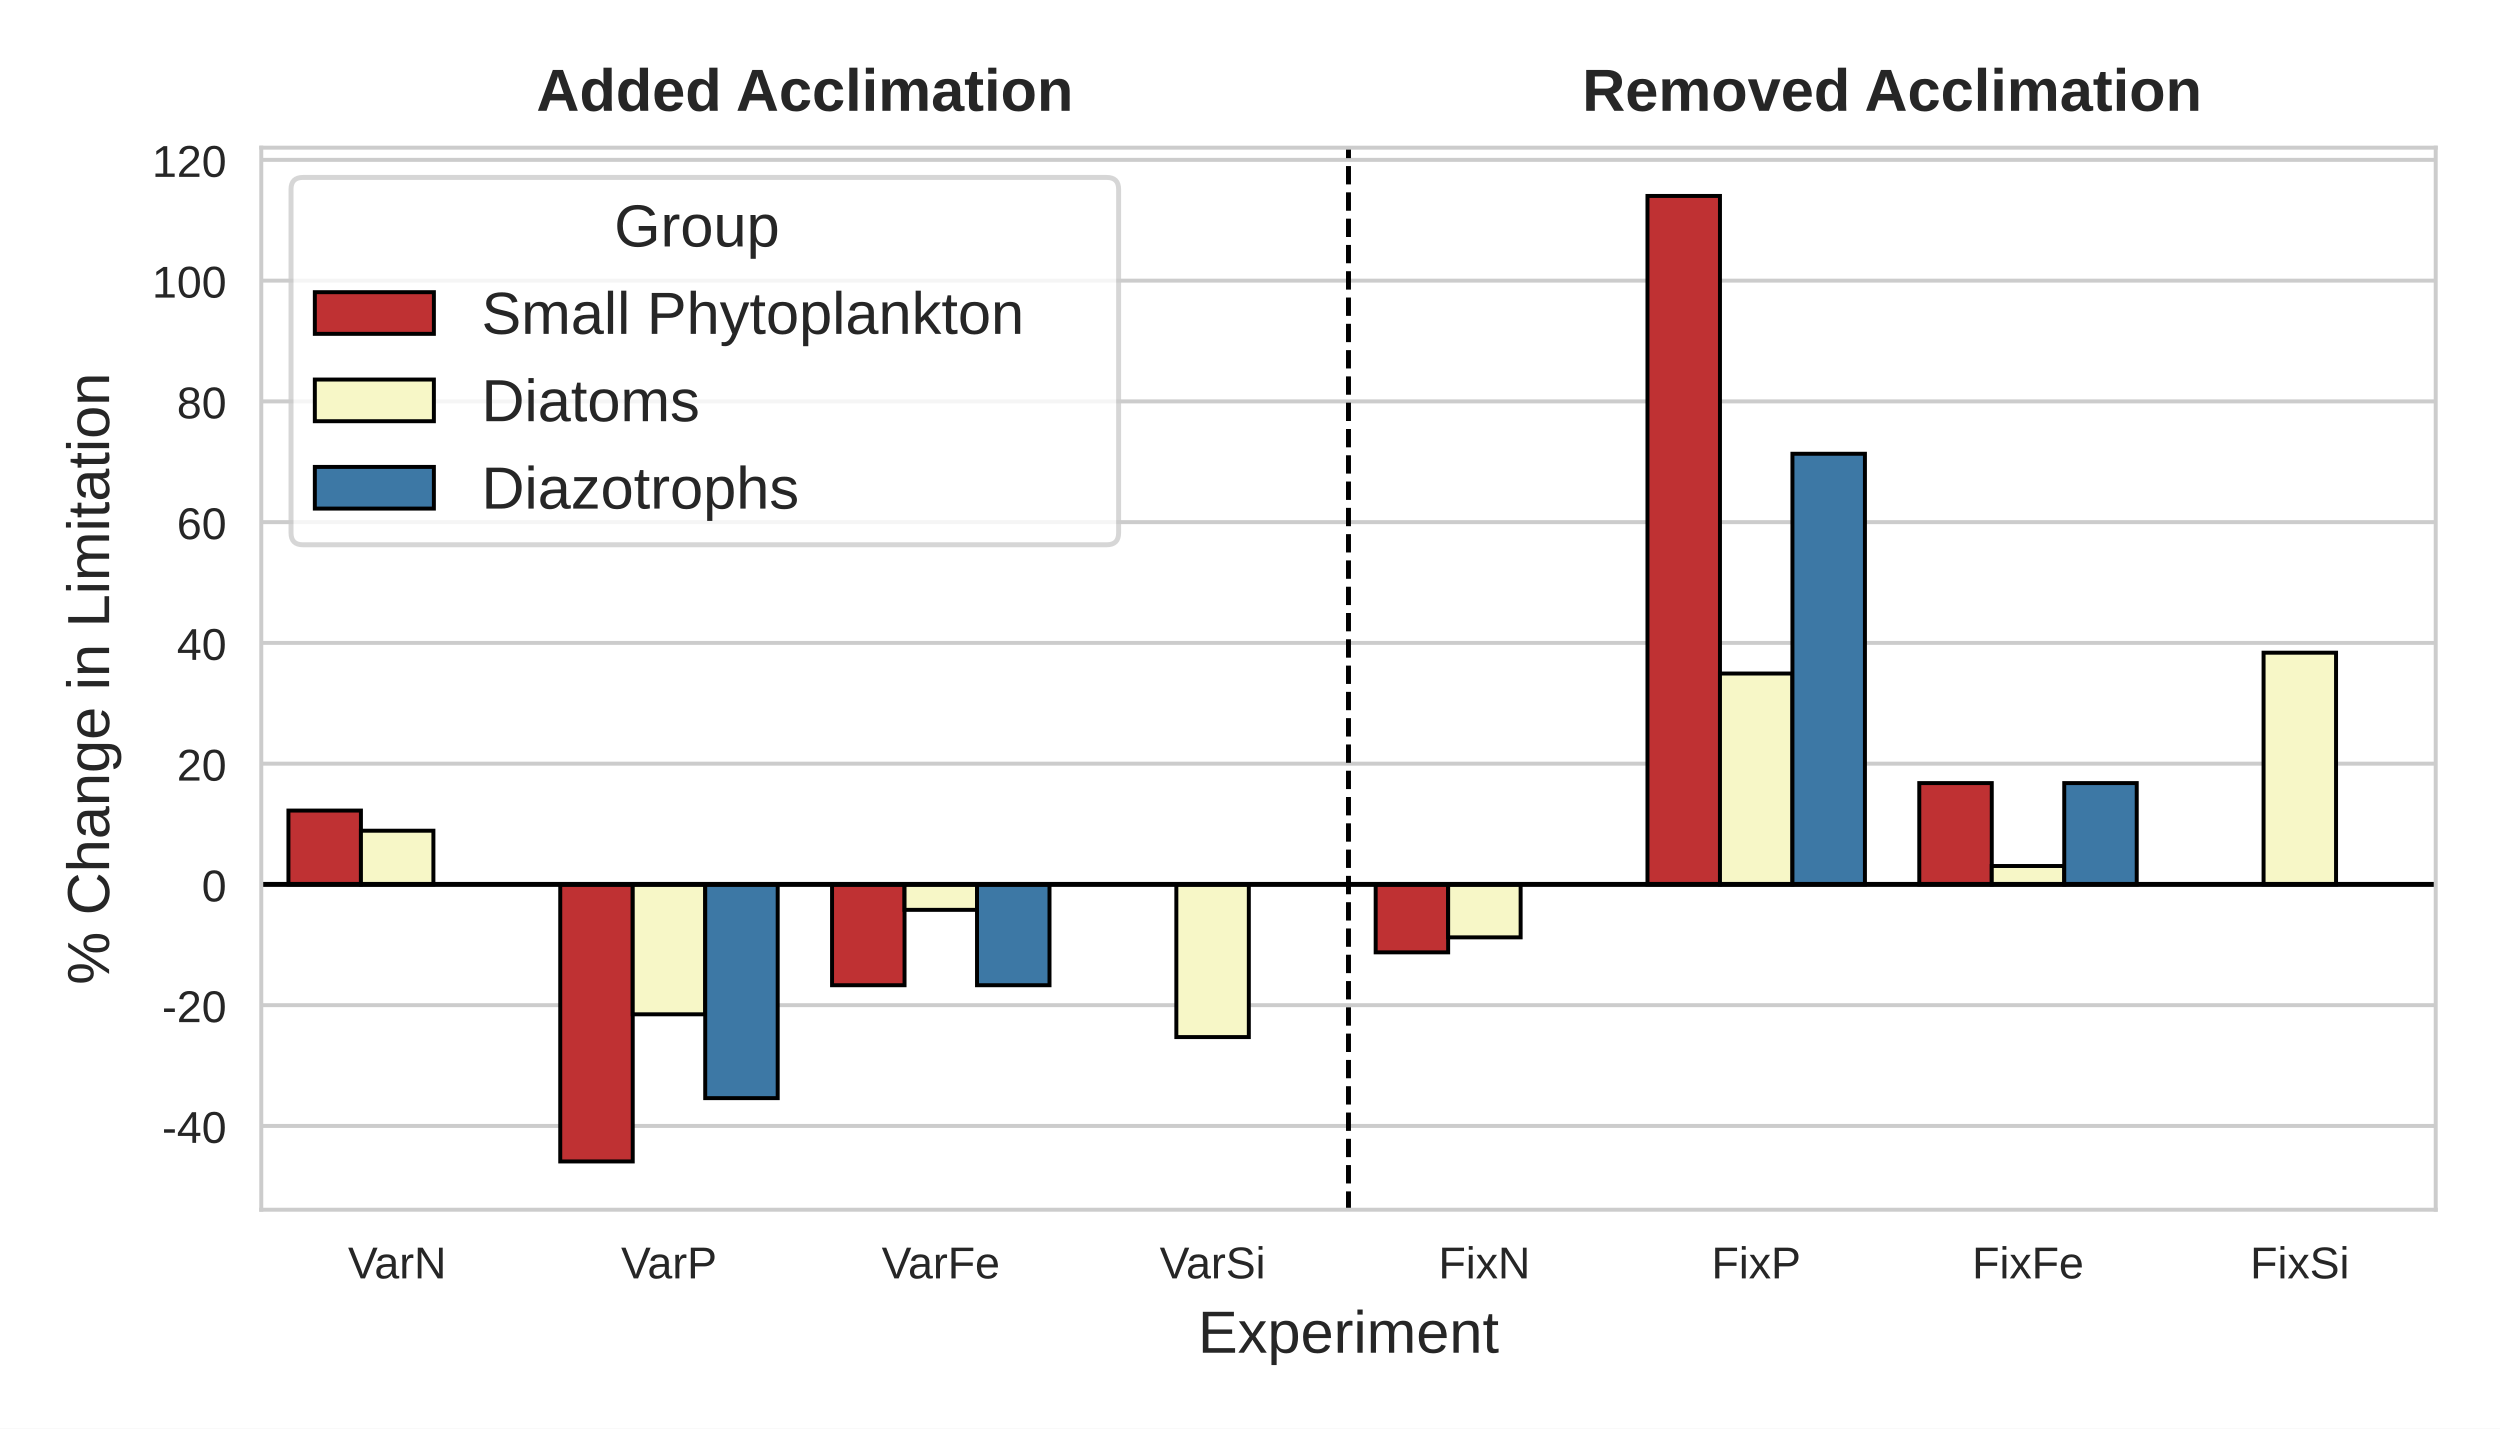
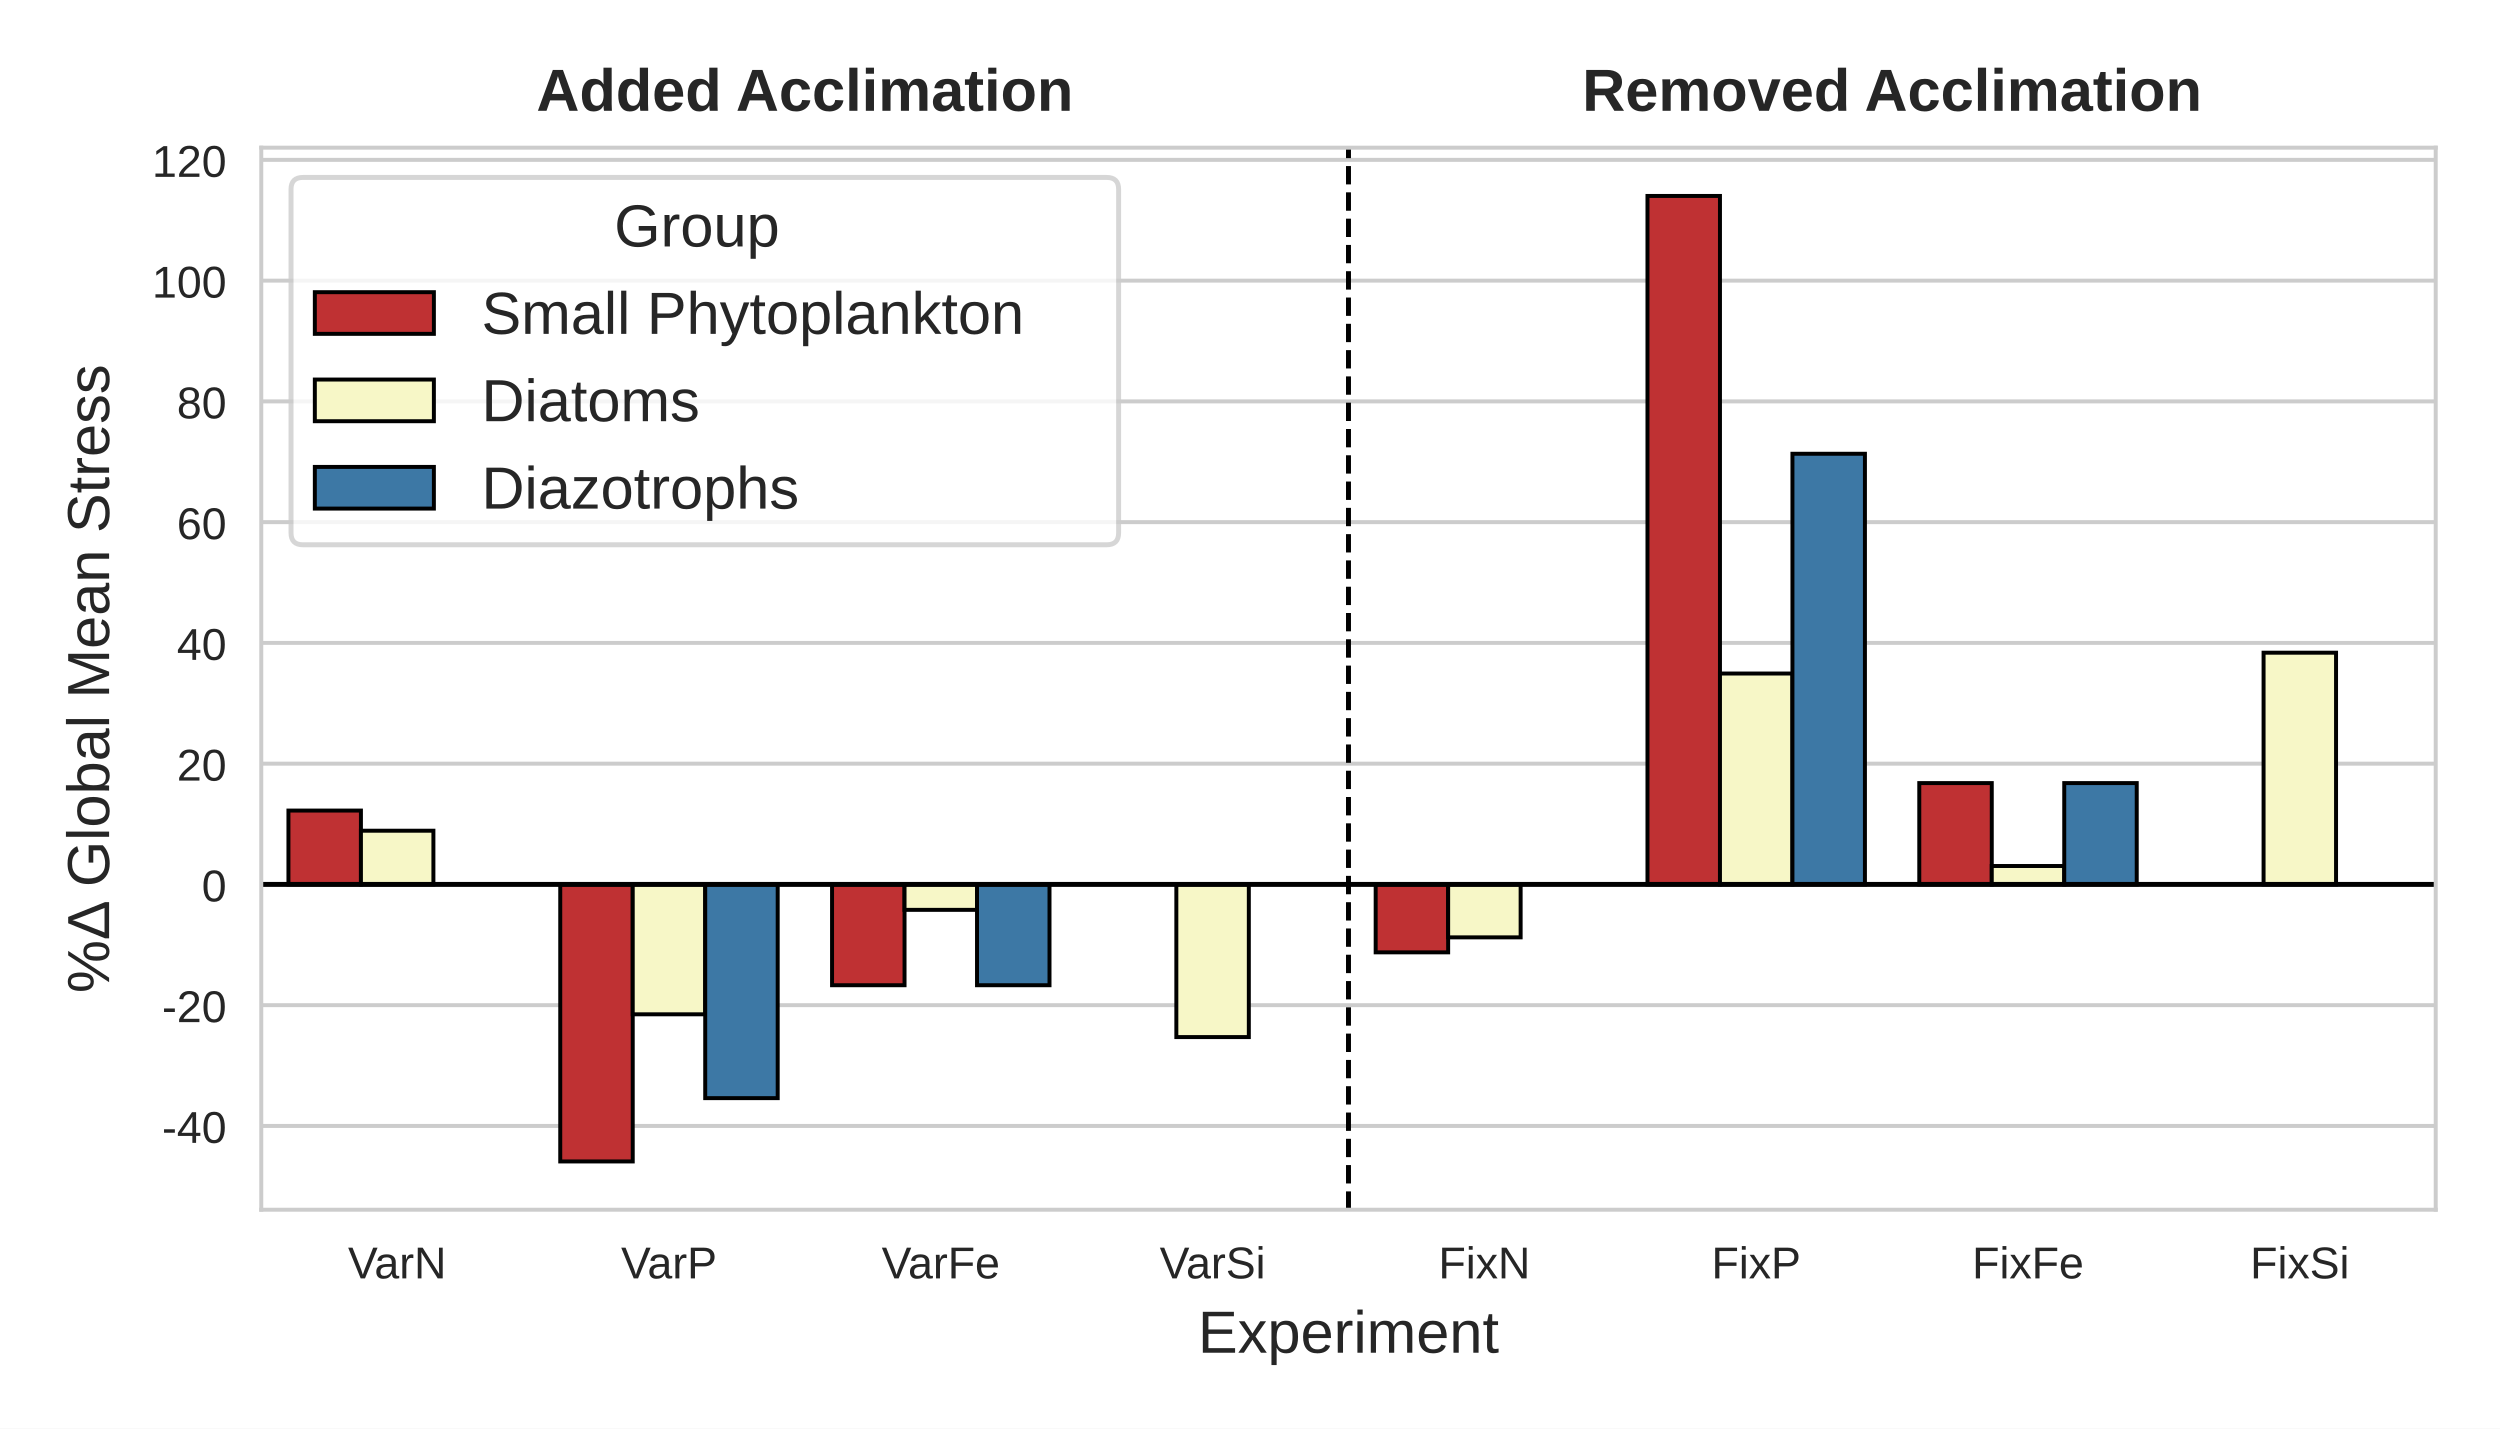
<svg xmlns="http://www.w3.org/2000/svg" width="504pt" height="288pt" viewBox="0 0 504 288" version="1.1">
  <defs>
    <style type="text/css">*{stroke-linejoin: round; stroke-linecap: butt}</style>
  </defs>
  <g id="figure_1">
    <g id="patch_1">
      <path d="M 0 288  L 504 288  L 504 0  L 0 0  z " style="fill: #ffffff" />
    </g>
    <g id="axes_1">
      <g id="patch_2">
        <path d="M 52.67 243.88  L 491.04 243.88  L 491.04 29.772  L 52.67 29.772  z " style="fill: #ffffff" />
      </g>
      <g id="matplotlib.axis_1">
        <g id="xtick_1">
          <g id="text_1">
            <text style="font-size: 9px; font-family: 'Arial', 'DejaVu Sans', 'Liberation Sans', 'Bitstream Vera Sans', sans-serif; text-anchor: middle; fill: #262626" x="80.068" y="257.719" transform="rotate(-0 80.06812 257.7186)">VarN</text>
          </g>
        </g>
        <g id="xtick_2">
          <g id="text_2">
            <text style="font-size: 9px; font-family: 'Arial', 'DejaVu Sans', 'Liberation Sans', 'Bitstream Vera Sans', sans-serif; text-anchor: middle; fill: #262626" x="134.864" y="257.719" transform="rotate(-0 134.8644 257.7186)">VarP</text>
          </g>
        </g>
        <g id="xtick_3">
          <g id="text_3">
            <text style="font-size: 9px; font-family: 'Arial', 'DejaVu Sans', 'Liberation Sans', 'Bitstream Vera Sans', sans-serif; text-anchor: middle; fill: #262626" x="189.661" y="257.719" transform="rotate(-0 189.6606 257.7186)">VarFe</text>
          </g>
        </g>
        <g id="xtick_4">
          <g id="text_4">
            <text style="font-size: 9px; font-family: 'Arial', 'DejaVu Sans', 'Liberation Sans', 'Bitstream Vera Sans', sans-serif; text-anchor: middle; fill: #262626" x="244.457" y="257.719" transform="rotate(-0 244.4569 257.7186)">VarSi</text>
          </g>
        </g>
        <g id="xtick_5">
          <g id="text_5">
            <text style="font-size: 9px; font-family: 'Arial', 'DejaVu Sans', 'Liberation Sans', 'Bitstream Vera Sans', sans-serif; text-anchor: middle; fill: #262626" x="299.253" y="257.719" transform="rotate(-0 299.2531 257.7186)">FixN</text>
          </g>
        </g>
        <g id="xtick_6">
          <g id="text_6">
            <text style="font-size: 9px; font-family: 'Arial', 'DejaVu Sans', 'Liberation Sans', 'Bitstream Vera Sans', sans-serif; text-anchor: middle; fill: #262626" x="354.049" y="257.719" transform="rotate(-0 354.0494 257.7186)">FixP</text>
          </g>
        </g>
        <g id="xtick_7">
          <g id="text_7">
            <text style="font-size: 9px; font-family: 'Arial', 'DejaVu Sans', 'Liberation Sans', 'Bitstream Vera Sans', sans-serif; text-anchor: middle; fill: #262626" x="408.846" y="257.719" transform="rotate(-0 408.8456 257.7186)">FixFe</text>
          </g>
        </g>
        <g id="xtick_8">
          <g id="text_8">
            <text style="font-size: 9px; font-family: 'Arial', 'DejaVu Sans', 'Liberation Sans', 'Bitstream Vera Sans', sans-serif; text-anchor: middle; fill: #262626" x="463.642" y="257.719" transform="rotate(-0 463.6419 257.7186)">FixSi</text>
          </g>
        </g>
        <g id="text_9">
          <text style="font-size: 12px; font-family: 'Arial', 'DejaVu Sans', 'Liberation Sans', 'Bitstream Vera Sans', sans-serif; text-anchor: middle; fill: #262626" x="271.855" y="272.708" transform="rotate(-0 271.855 272.7084)">Experiment</text>
        </g>
      </g>
      <g id="matplotlib.axis_2">
        <g id="ytick_1">
          <g id="line2d_1">
-             <path d="M 52.67 226.987  L 491.04 226.987  " clip-path="url(#p51664a9c4d)" style="fill: none; stroke: #cccccc; stroke-width: 0.8; stroke-linecap: round" />
+             <path d="M 52.67 226.987  L 491.04 226.987  " clip-path="url(#p3546056bad)" style="fill: none; stroke: #cccccc; stroke-width: 0.8; stroke-linecap: round" />
          </g>
          <g id="text_10">
            <text style="font-size: 9px; font-family: 'Arial', 'DejaVu Sans', 'Liberation Sans', 'Bitstream Vera Sans', sans-serif; text-anchor: end; fill: #262626" x="45.67" y="230.406" transform="rotate(-0 45.67 230.4059)">-40</text>
          </g>
        </g>
        <g id="ytick_2">
          <g id="line2d_2">
-             <path d="M 52.67 202.642  L 491.04 202.642  " clip-path="url(#p51664a9c4d)" style="fill: none; stroke: #cccccc; stroke-width: 0.8; stroke-linecap: round" />
+             <path d="M 52.67 202.642  L 491.04 202.642  " clip-path="url(#p3546056bad)" style="fill: none; stroke: #cccccc; stroke-width: 0.8; stroke-linecap: round" />
          </g>
          <g id="text_11">
            <text style="font-size: 9px; font-family: 'Arial', 'DejaVu Sans', 'Liberation Sans', 'Bitstream Vera Sans', sans-serif; text-anchor: end; fill: #262626" x="45.67" y="206.062" transform="rotate(-0 45.67 206.0616)">-20</text>
          </g>
        </g>
        <g id="ytick_3">
          <g id="line2d_3">
-             <path d="M 52.67 178.298  L 491.04 178.298  " clip-path="url(#p51664a9c4d)" style="fill: none; stroke: #cccccc; stroke-width: 0.8; stroke-linecap: round" />
+             <path d="M 52.67 178.298  L 491.04 178.298  " clip-path="url(#p3546056bad)" style="fill: none; stroke: #cccccc; stroke-width: 0.8; stroke-linecap: round" />
          </g>
          <g id="text_12">
            <text style="font-size: 9px; font-family: 'Arial', 'DejaVu Sans', 'Liberation Sans', 'Bitstream Vera Sans', sans-serif; text-anchor: end; fill: #262626" x="45.67" y="181.717" transform="rotate(-0 45.67 181.7173)">0</text>
          </g>
        </g>
        <g id="ytick_4">
          <g id="line2d_4">
-             <path d="M 52.67 153.954  L 491.04 153.954  " clip-path="url(#p51664a9c4d)" style="fill: none; stroke: #cccccc; stroke-width: 0.8; stroke-linecap: round" />
+             <path d="M 52.67 153.954  L 491.04 153.954  " clip-path="url(#p3546056bad)" style="fill: none; stroke: #cccccc; stroke-width: 0.8; stroke-linecap: round" />
          </g>
          <g id="text_13">
            <text style="font-size: 9px; font-family: 'Arial', 'DejaVu Sans', 'Liberation Sans', 'Bitstream Vera Sans', sans-serif; text-anchor: end; fill: #262626" x="45.67" y="157.373" transform="rotate(-0 45.67 157.373)">20</text>
          </g>
        </g>
        <g id="ytick_5">
          <g id="line2d_5">
-             <path d="M 52.67 129.609  L 491.04 129.609  " clip-path="url(#p51664a9c4d)" style="fill: none; stroke: #cccccc; stroke-width: 0.8; stroke-linecap: round" />
+             <path d="M 52.67 129.609  L 491.04 129.609  " clip-path="url(#p3546056bad)" style="fill: none; stroke: #cccccc; stroke-width: 0.8; stroke-linecap: round" />
          </g>
          <g id="text_14">
            <text style="font-size: 9px; font-family: 'Arial', 'DejaVu Sans', 'Liberation Sans', 'Bitstream Vera Sans', sans-serif; text-anchor: end; fill: #262626" x="45.67" y="133.029" transform="rotate(-0 45.67 133.0288)">40</text>
          </g>
        </g>
        <g id="ytick_6">
          <g id="line2d_6">
-             <path d="M 52.67 105.265  L 491.04 105.265  " clip-path="url(#p51664a9c4d)" style="fill: none; stroke: #cccccc; stroke-width: 0.8; stroke-linecap: round" />
+             <path d="M 52.67 105.265  L 491.04 105.265  " clip-path="url(#p3546056bad)" style="fill: none; stroke: #cccccc; stroke-width: 0.8; stroke-linecap: round" />
          </g>
          <g id="text_15">
            <text style="font-size: 9px; font-family: 'Arial', 'DejaVu Sans', 'Liberation Sans', 'Bitstream Vera Sans', sans-serif; text-anchor: end; fill: #262626" x="45.67" y="108.685" transform="rotate(-0 45.67 108.6845)">60</text>
          </g>
        </g>
        <g id="ytick_7">
          <g id="line2d_7">
-             <path d="M 52.67 80.921  L 491.04 80.921  " clip-path="url(#p51664a9c4d)" style="fill: none; stroke: #cccccc; stroke-width: 0.8; stroke-linecap: round" />
+             <path d="M 52.67 80.921  L 491.04 80.921  " clip-path="url(#p3546056bad)" style="fill: none; stroke: #cccccc; stroke-width: 0.8; stroke-linecap: round" />
          </g>
          <g id="text_16">
            <text style="font-size: 9px; font-family: 'Arial', 'DejaVu Sans', 'Liberation Sans', 'Bitstream Vera Sans', sans-serif; text-anchor: end; fill: #262626" x="45.67" y="84.34" transform="rotate(-0 45.67 84.34024)">80</text>
          </g>
        </g>
        <g id="ytick_8">
          <g id="line2d_8">
-             <path d="M 52.67 56.577  L 491.04 56.577  " clip-path="url(#p51664a9c4d)" style="fill: none; stroke: #cccccc; stroke-width: 0.8; stroke-linecap: round" />
+             <path d="M 52.67 56.577  L 491.04 56.577  " clip-path="url(#p3546056bad)" style="fill: none; stroke: #cccccc; stroke-width: 0.8; stroke-linecap: round" />
          </g>
          <g id="text_17">
            <text style="font-size: 9px; font-family: 'Arial', 'DejaVu Sans', 'Liberation Sans', 'Bitstream Vera Sans', sans-serif; text-anchor: end; fill: #262626" x="45.67" y="59.996" transform="rotate(-0 45.67 59.99597)">100</text>
          </g>
        </g>
        <g id="ytick_9">
          <g id="line2d_9">
-             <path d="M 52.67 32.232  L 491.04 32.232  " clip-path="url(#p51664a9c4d)" style="fill: none; stroke: #cccccc; stroke-width: 0.8; stroke-linecap: round" />
+             <path d="M 52.67 32.232  L 491.04 32.232  " clip-path="url(#p3546056bad)" style="fill: none; stroke: #cccccc; stroke-width: 0.8; stroke-linecap: round" />
          </g>
          <g id="text_18">
            <text style="font-size: 9px; font-family: 'Arial', 'DejaVu Sans', 'Liberation Sans', 'Bitstream Vera Sans', sans-serif; text-anchor: end; fill: #262626" x="45.67" y="35.652" transform="rotate(-0 45.67 35.6517)">120</text>
          </g>
        </g>
        <g id="text_19">
-           <text style="font-size: 12px; font-family: 'Arial', 'DejaVu Sans', 'Liberation Sans', 'Bitstream Vera Sans', sans-serif; text-anchor: middle; fill: #262626" x="21.996" y="136.826" transform="rotate(-90 21.99563 136.8259)">% Change in Limitation</text>
+           <text style="font-size: 12px; font-family: 'Arial', 'DejaVu Sans', 'Liberation Sans', 'Bitstream Vera Sans', sans-serif; text-anchor: middle; fill: #262626" x="21.996" y="136.826" transform="rotate(-90 21.99563 136.8259)">%Δ Global Mean Stress</text>
        </g>
      </g>
      <g id="patch_3">
-         <path d="M 58.15 178.298  L 72.762 178.298  L 72.762 163.41  L 58.15 163.41  z " clip-path="url(#p51664a9c4d)" style="fill: #bf3133; stroke: #000000; stroke-width: 0.8; stroke-linejoin: miter" />
+         <path d="M 58.15 178.298  L 72.762 178.298  L 72.762 163.41  L 58.15 163.41  z " clip-path="url(#p3546056bad)" style="fill: #bf3133; stroke: #000000; stroke-width: 0.8; stroke-linejoin: miter" />
      </g>
      <g id="patch_4">
-         <path d="M 112.946 178.298  L 127.558 178.298  L 127.558 234.148  L 112.946 234.148  z " clip-path="url(#p51664a9c4d)" style="fill: #bf3133; stroke: #000000; stroke-width: 0.8; stroke-linejoin: miter" />
+         <path d="M 112.946 178.298  L 127.558 178.298  L 127.558 234.148  L 112.946 234.148  z " clip-path="url(#p3546056bad)" style="fill: #bf3133; stroke: #000000; stroke-width: 0.8; stroke-linejoin: miter" />
      </g>
      <g id="patch_5">
-         <path d="M 167.742 178.298  L 182.354 178.298  L 182.354 198.622  L 167.742 198.622  z " clip-path="url(#p51664a9c4d)" style="fill: #bf3133; stroke: #000000; stroke-width: 0.8; stroke-linejoin: miter" />
+         <path d="M 167.742 178.298  L 182.354 178.298  L 182.354 198.622  L 167.742 198.622  z " clip-path="url(#p3546056bad)" style="fill: #bf3133; stroke: #000000; stroke-width: 0.8; stroke-linejoin: miter" />
      </g>
      <g id="patch_6">
-         <path d="M 277.335 178.298  L 291.947 178.298  L 291.947 191.993  L 277.335 191.993  z " clip-path="url(#p51664a9c4d)" style="fill: #bf3133; stroke: #000000; stroke-width: 0.8; stroke-linejoin: miter" />
+         <path d="M 277.335 178.298  L 291.947 178.298  L 291.947 191.993  L 277.335 191.993  z " clip-path="url(#p3546056bad)" style="fill: #bf3133; stroke: #000000; stroke-width: 0.8; stroke-linejoin: miter" />
      </g>
      <g id="patch_7">
-         <path d="M 332.131 178.298  L 346.743 178.298  L 346.743 39.504  L 332.131 39.504  z " clip-path="url(#p51664a9c4d)" style="fill: #bf3133; stroke: #000000; stroke-width: 0.8; stroke-linejoin: miter" />
+         <path d="M 332.131 178.298  L 346.743 178.298  L 346.743 39.504  L 332.131 39.504  z " clip-path="url(#p3546056bad)" style="fill: #bf3133; stroke: #000000; stroke-width: 0.8; stroke-linejoin: miter" />
      </g>
      <g id="patch_8">
-         <path d="M 386.927 178.298  L 401.539 178.298  L 401.539 157.871  L 386.927 157.871  z " clip-path="url(#p51664a9c4d)" style="fill: #bf3133; stroke: #000000; stroke-width: 0.8; stroke-linejoin: miter" />
+         <path d="M 386.927 178.298  L 401.539 178.298  L 401.539 157.871  L 386.927 157.871  z " clip-path="url(#p3546056bad)" style="fill: #bf3133; stroke: #000000; stroke-width: 0.8; stroke-linejoin: miter" />
      </g>
      <g id="patch_9">
-         <path d="M 72.762 178.298  L 87.374 178.298  L 87.374 167.472  L 72.762 167.472  z " clip-path="url(#p51664a9c4d)" style="fill: #f7f7c7; stroke: #000000; stroke-width: 0.8; stroke-linejoin: miter" />
+         <path d="M 72.762 178.298  L 87.374 178.298  L 87.374 167.472  L 72.762 167.472  z " clip-path="url(#p3546056bad)" style="fill: #f7f7c7; stroke: #000000; stroke-width: 0.8; stroke-linejoin: miter" />
      </g>
      <g id="patch_10">
-         <path d="M 127.558 178.298  L 142.171 178.298  L 142.171 204.485  L 127.558 204.485  z " clip-path="url(#p51664a9c4d)" style="fill: #f7f7c7; stroke: #000000; stroke-width: 0.8; stroke-linejoin: miter" />
+         <path d="M 127.558 178.298  L 142.171 178.298  L 142.171 204.485  L 127.558 204.485  z " clip-path="url(#p3546056bad)" style="fill: #f7f7c7; stroke: #000000; stroke-width: 0.8; stroke-linejoin: miter" />
      </g>
      <g id="patch_11">
-         <path d="M 182.354 178.298  L 196.967 178.298  L 196.967 183.427  L 182.354 183.427  z " clip-path="url(#p51664a9c4d)" style="fill: #f7f7c7; stroke: #000000; stroke-width: 0.8; stroke-linejoin: miter" />
+         <path d="M 182.354 178.298  L 196.967 178.298  L 196.967 183.427  L 182.354 183.427  z " clip-path="url(#p3546056bad)" style="fill: #f7f7c7; stroke: #000000; stroke-width: 0.8; stroke-linejoin: miter" />
      </g>
      <g id="patch_12">
-         <path d="M 237.151 178.298  L 251.763 178.298  L 251.763 209.075  L 237.151 209.075  z " clip-path="url(#p51664a9c4d)" style="fill: #f7f7c7; stroke: #000000; stroke-width: 0.8; stroke-linejoin: miter" />
+         <path d="M 237.151 178.298  L 251.763 178.298  L 251.763 209.075  L 237.151 209.075  z " clip-path="url(#p3546056bad)" style="fill: #f7f7c7; stroke: #000000; stroke-width: 0.8; stroke-linejoin: miter" />
      </g>
      <g id="patch_13">
-         <path d="M 291.947 178.298  L 306.559 178.298  L 306.559 188.972  L 291.947 188.972  z " clip-path="url(#p51664a9c4d)" style="fill: #f7f7c7; stroke: #000000; stroke-width: 0.8; stroke-linejoin: miter" />
+         <path d="M 291.947 178.298  L 306.559 178.298  L 306.559 188.972  L 291.947 188.972  z " clip-path="url(#p3546056bad)" style="fill: #f7f7c7; stroke: #000000; stroke-width: 0.8; stroke-linejoin: miter" />
      </g>
      <g id="patch_14">
-         <path d="M 346.743 178.298  L 361.356 178.298  L 361.356 135.782  L 346.743 135.782  z " clip-path="url(#p51664a9c4d)" style="fill: #f7f7c7; stroke: #000000; stroke-width: 0.8; stroke-linejoin: miter" />
+         <path d="M 346.743 178.298  L 361.356 178.298  L 361.356 135.782  L 346.743 135.782  z " clip-path="url(#p3546056bad)" style="fill: #f7f7c7; stroke: #000000; stroke-width: 0.8; stroke-linejoin: miter" />
      </g>
      <g id="patch_15">
-         <path d="M 401.539 178.298  L 416.152 178.298  L 416.152 174.586  L 401.539 174.586  z " clip-path="url(#p51664a9c4d)" style="fill: #f7f7c7; stroke: #000000; stroke-width: 0.8; stroke-linejoin: miter" />
+         <path d="M 401.539 178.298  L 416.152 178.298  L 416.152 174.586  L 401.539 174.586  z " clip-path="url(#p3546056bad)" style="fill: #f7f7c7; stroke: #000000; stroke-width: 0.8; stroke-linejoin: miter" />
      </g>
      <g id="patch_16">
-         <path d="M 456.336 178.298  L 470.948 178.298  L 470.948 131.583  L 456.336 131.583  z " clip-path="url(#p51664a9c4d)" style="fill: #f7f7c7; stroke: #000000; stroke-width: 0.8; stroke-linejoin: miter" />
+         <path d="M 456.336 178.298  L 470.948 178.298  L 470.948 131.583  L 456.336 131.583  z " clip-path="url(#p3546056bad)" style="fill: #f7f7c7; stroke: #000000; stroke-width: 0.8; stroke-linejoin: miter" />
      </g>
      <g id="patch_17">
-         <path d="M 142.171 178.298  L 156.783 178.298  L 156.783 221.384  L 142.171 221.384  z " clip-path="url(#p51664a9c4d)" style="fill: #3d78a5; stroke: #000000; stroke-width: 0.8; stroke-linejoin: miter" />
+         <path d="M 142.171 178.298  L 156.783 178.298  L 156.783 221.384  L 142.171 221.384  z " clip-path="url(#p3546056bad)" style="fill: #3d78a5; stroke: #000000; stroke-width: 0.8; stroke-linejoin: miter" />
      </g>
      <g id="patch_18">
-         <path d="M 196.967 178.298  L 211.579 178.298  L 211.579 198.622  L 196.967 198.622  z " clip-path="url(#p51664a9c4d)" style="fill: #3d78a5; stroke: #000000; stroke-width: 0.8; stroke-linejoin: miter" />
+         <path d="M 196.967 178.298  L 211.579 178.298  L 211.579 198.622  L 196.967 198.622  z " clip-path="url(#p3546056bad)" style="fill: #3d78a5; stroke: #000000; stroke-width: 0.8; stroke-linejoin: miter" />
      </g>
      <g id="patch_19">
-         <path d="M 361.356 178.298  L 375.968 178.298  L 375.968 91.479  L 361.356 91.479  z " clip-path="url(#p51664a9c4d)" style="fill: #3d78a5; stroke: #000000; stroke-width: 0.8; stroke-linejoin: miter" />
+         <path d="M 361.356 178.298  L 375.968 178.298  L 375.968 91.479  L 361.356 91.479  z " clip-path="url(#p3546056bad)" style="fill: #3d78a5; stroke: #000000; stroke-width: 0.8; stroke-linejoin: miter" />
      </g>
      <g id="patch_20">
-         <path d="M 416.152 178.298  L 430.764 178.298  L 430.764 157.871  L 416.152 157.871  z " clip-path="url(#p51664a9c4d)" style="fill: #3d78a5; stroke: #000000; stroke-width: 0.8; stroke-linejoin: miter" />
+         <path d="M 416.152 178.298  L 430.764 178.298  L 430.764 157.871  L 416.152 157.871  z " clip-path="url(#p3546056bad)" style="fill: #3d78a5; stroke: #000000; stroke-width: 0.8; stroke-linejoin: miter" />
      </g>
      <g id="patch_21">
-         <path d="M 80.068 178.298  L 80.068 178.298  L 80.068 178.298  L 80.068 178.298  z " clip-path="url(#p51664a9c4d)" style="fill: #bf3133; stroke: #000000; stroke-width: 0.8; stroke-linejoin: miter" />
+         <path d="M 80.068 178.298  L 80.068 178.298  L 80.068 178.298  L 80.068 178.298  z " clip-path="url(#p3546056bad)" style="fill: #bf3133; stroke: #000000; stroke-width: 0.8; stroke-linejoin: miter" />
      </g>
      <g id="patch_22">
-         <path d="M 80.068 178.298  L 80.068 178.298  L 80.068 178.298  L 80.068 178.298  z " clip-path="url(#p51664a9c4d)" style="fill: #f7f7c7; stroke: #000000; stroke-width: 0.8; stroke-linejoin: miter" />
+         <path d="M 80.068 178.298  L 80.068 178.298  L 80.068 178.298  L 80.068 178.298  z " clip-path="url(#p3546056bad)" style="fill: #f7f7c7; stroke: #000000; stroke-width: 0.8; stroke-linejoin: miter" />
      </g>
      <g id="patch_23">
-         <path d="M 80.068 178.298  L 80.068 178.298  L 80.068 178.298  L 80.068 178.298  z " clip-path="url(#p51664a9c4d)" style="fill: #3d78a5; stroke: #000000; stroke-width: 0.8; stroke-linejoin: miter" />
+         <path d="M 80.068 178.298  L 80.068 178.298  L 80.068 178.298  L 80.068 178.298  z " clip-path="url(#p3546056bad)" style="fill: #3d78a5; stroke: #000000; stroke-width: 0.8; stroke-linejoin: miter" />
      </g>
      <g id="line2d_10">
-         <path d="M 271.855 243.88  L 271.855 29.772  " clip-path="url(#p51664a9c4d)" style="fill: none; stroke-dasharray: 3.7,1.6; stroke-dashoffset: 0; stroke: #000000" />
+         <path d="M 271.855 243.88  L 271.855 29.772  " clip-path="url(#p3546056bad)" style="fill: none; stroke-dasharray: 3.7,1.6; stroke-dashoffset: 0; stroke: #000000" />
      </g>
      <g id="line2d_11">
-         <path d="M 52.67 178.298  L 491.04 178.298  " clip-path="url(#p51664a9c4d)" style="fill: none; stroke: #000000; stroke-linecap: round" />
+         <path d="M 52.67 178.298  L 491.04 178.298  " clip-path="url(#p3546056bad)" style="fill: none; stroke: #000000; stroke-linecap: round" />
      </g>
      <g id="patch_24">
        <path d="M 52.67 243.88  L 52.67 29.772  " style="fill: none; stroke: #cccccc; stroke-width: 0.8; stroke-linejoin: miter; stroke-linecap: square" />
      </g>
      <g id="patch_25">
        <path d="M 491.04 243.88  L 491.04 29.772  " style="fill: none; stroke: #cccccc; stroke-width: 0.8; stroke-linejoin: miter; stroke-linecap: square" />
      </g>
      <g id="patch_26">
        <path d="M 52.67 243.88  L 491.04 243.88  " style="fill: none; stroke: #cccccc; stroke-width: 0.8; stroke-linejoin: miter; stroke-linecap: square" />
      </g>
      <g id="patch_27">
        <path d="M 52.67 29.772  L 491.04 29.772  " style="fill: none; stroke: #cccccc; stroke-width: 0.8; stroke-linejoin: miter; stroke-linecap: square" />
      </g>
      <g id="text_20">
        <text style="font-weight: 700; font-size: 12px; font-family: 'Arial', 'DejaVu Sans', 'Liberation Sans', 'Bitstream Vera Sans', sans-serif; text-anchor: middle; fill: #262626" x="162.262" y="22.345" transform="rotate(-0 162.2625 22.3454)">Added Acclimation</text>
      </g>
      <g id="text_21">
        <text style="font-weight: 700; font-size: 12px; font-family: 'Arial', 'DejaVu Sans', 'Liberation Sans', 'Bitstream Vera Sans', sans-serif; text-anchor: middle; fill: #262626" x="381.447" y="22.345" transform="rotate(-0 381.4475 22.3454)">Removed Acclimation</text>
      </g>
      <g id="legend_1">
        <g id="patch_28">
          <path d="M 61.07 109.827  L 223.113 109.827  Q 225.513 109.827 225.513 107.427  L 225.513 38.172  Q 225.513 35.772 223.113 35.772  L 61.07 35.772  Q 58.67 35.772 58.67 38.172  L 58.67 107.427  Q 58.67 109.827 61.07 109.827  z " style="fill: #ffffff; opacity: 0.8; stroke: #cccccc; stroke-linejoin: miter" />
        </g>
        <g id="text_22">
          <text style="font-size: 12px; font-family: 'Arial', 'DejaVu Sans', 'Liberation Sans', 'Bitstream Vera Sans', sans-serif; text-anchor: start; fill: #262626" x="123.828" y="49.69" transform="rotate(-0 123.8281 49.68984)">Group</text>
        </g>
        <g id="patch_29">
          <path d="M 63.47 67.304  L 87.47 67.304  L 87.47 58.904  L 63.47 58.904  z " style="fill: #bf3133; stroke: #000000; stroke-width: 0.8; stroke-linejoin: miter" />
        </g>
        <g id="text_23">
          <text style="font-size: 12px; font-family: 'Arial', 'DejaVu Sans', 'Liberation Sans', 'Bitstream Vera Sans', sans-serif; text-anchor: start; fill: #262626" x="97.07" y="67.304" transform="rotate(-0 97.07 67.30359)">Small Phytoplankton</text>
        </g>
        <g id="patch_30">
          <path d="M 63.47 84.917  L 87.47 84.917  L 87.47 76.517  L 63.47 76.517  z " style="fill: #f7f7c7; stroke: #000000; stroke-width: 0.8; stroke-linejoin: miter" />
        </g>
        <g id="text_24">
          <text style="font-size: 12px; font-family: 'Arial', 'DejaVu Sans', 'Liberation Sans', 'Bitstream Vera Sans', sans-serif; text-anchor: start; fill: #262626" x="97.07" y="84.917" transform="rotate(-0 97.07 84.91734)">Diatoms</text>
        </g>
        <g id="patch_31">
          <path d="M 63.47 102.531  L 87.47 102.531  L 87.47 94.131  L 63.47 94.131  z " style="fill: #3d78a5; stroke: #000000; stroke-width: 0.8; stroke-linejoin: miter" />
        </g>
        <g id="text_25">
          <text style="font-size: 12px; font-family: 'Arial', 'DejaVu Sans', 'Liberation Sans', 'Bitstream Vera Sans', sans-serif; text-anchor: start; fill: #262626" x="97.07" y="102.531" transform="rotate(-0 97.07 102.5311)">Diazotrophs</text>
        </g>
      </g>
    </g>
  </g>
  <defs>
-     <clipPath id="p51664a9c4d">
+     <clipPath id="p3546056bad">
      <rect x="52.67" y="29.772" width="438.37" height="214.108" />
    </clipPath>
  </defs>
</svg>
